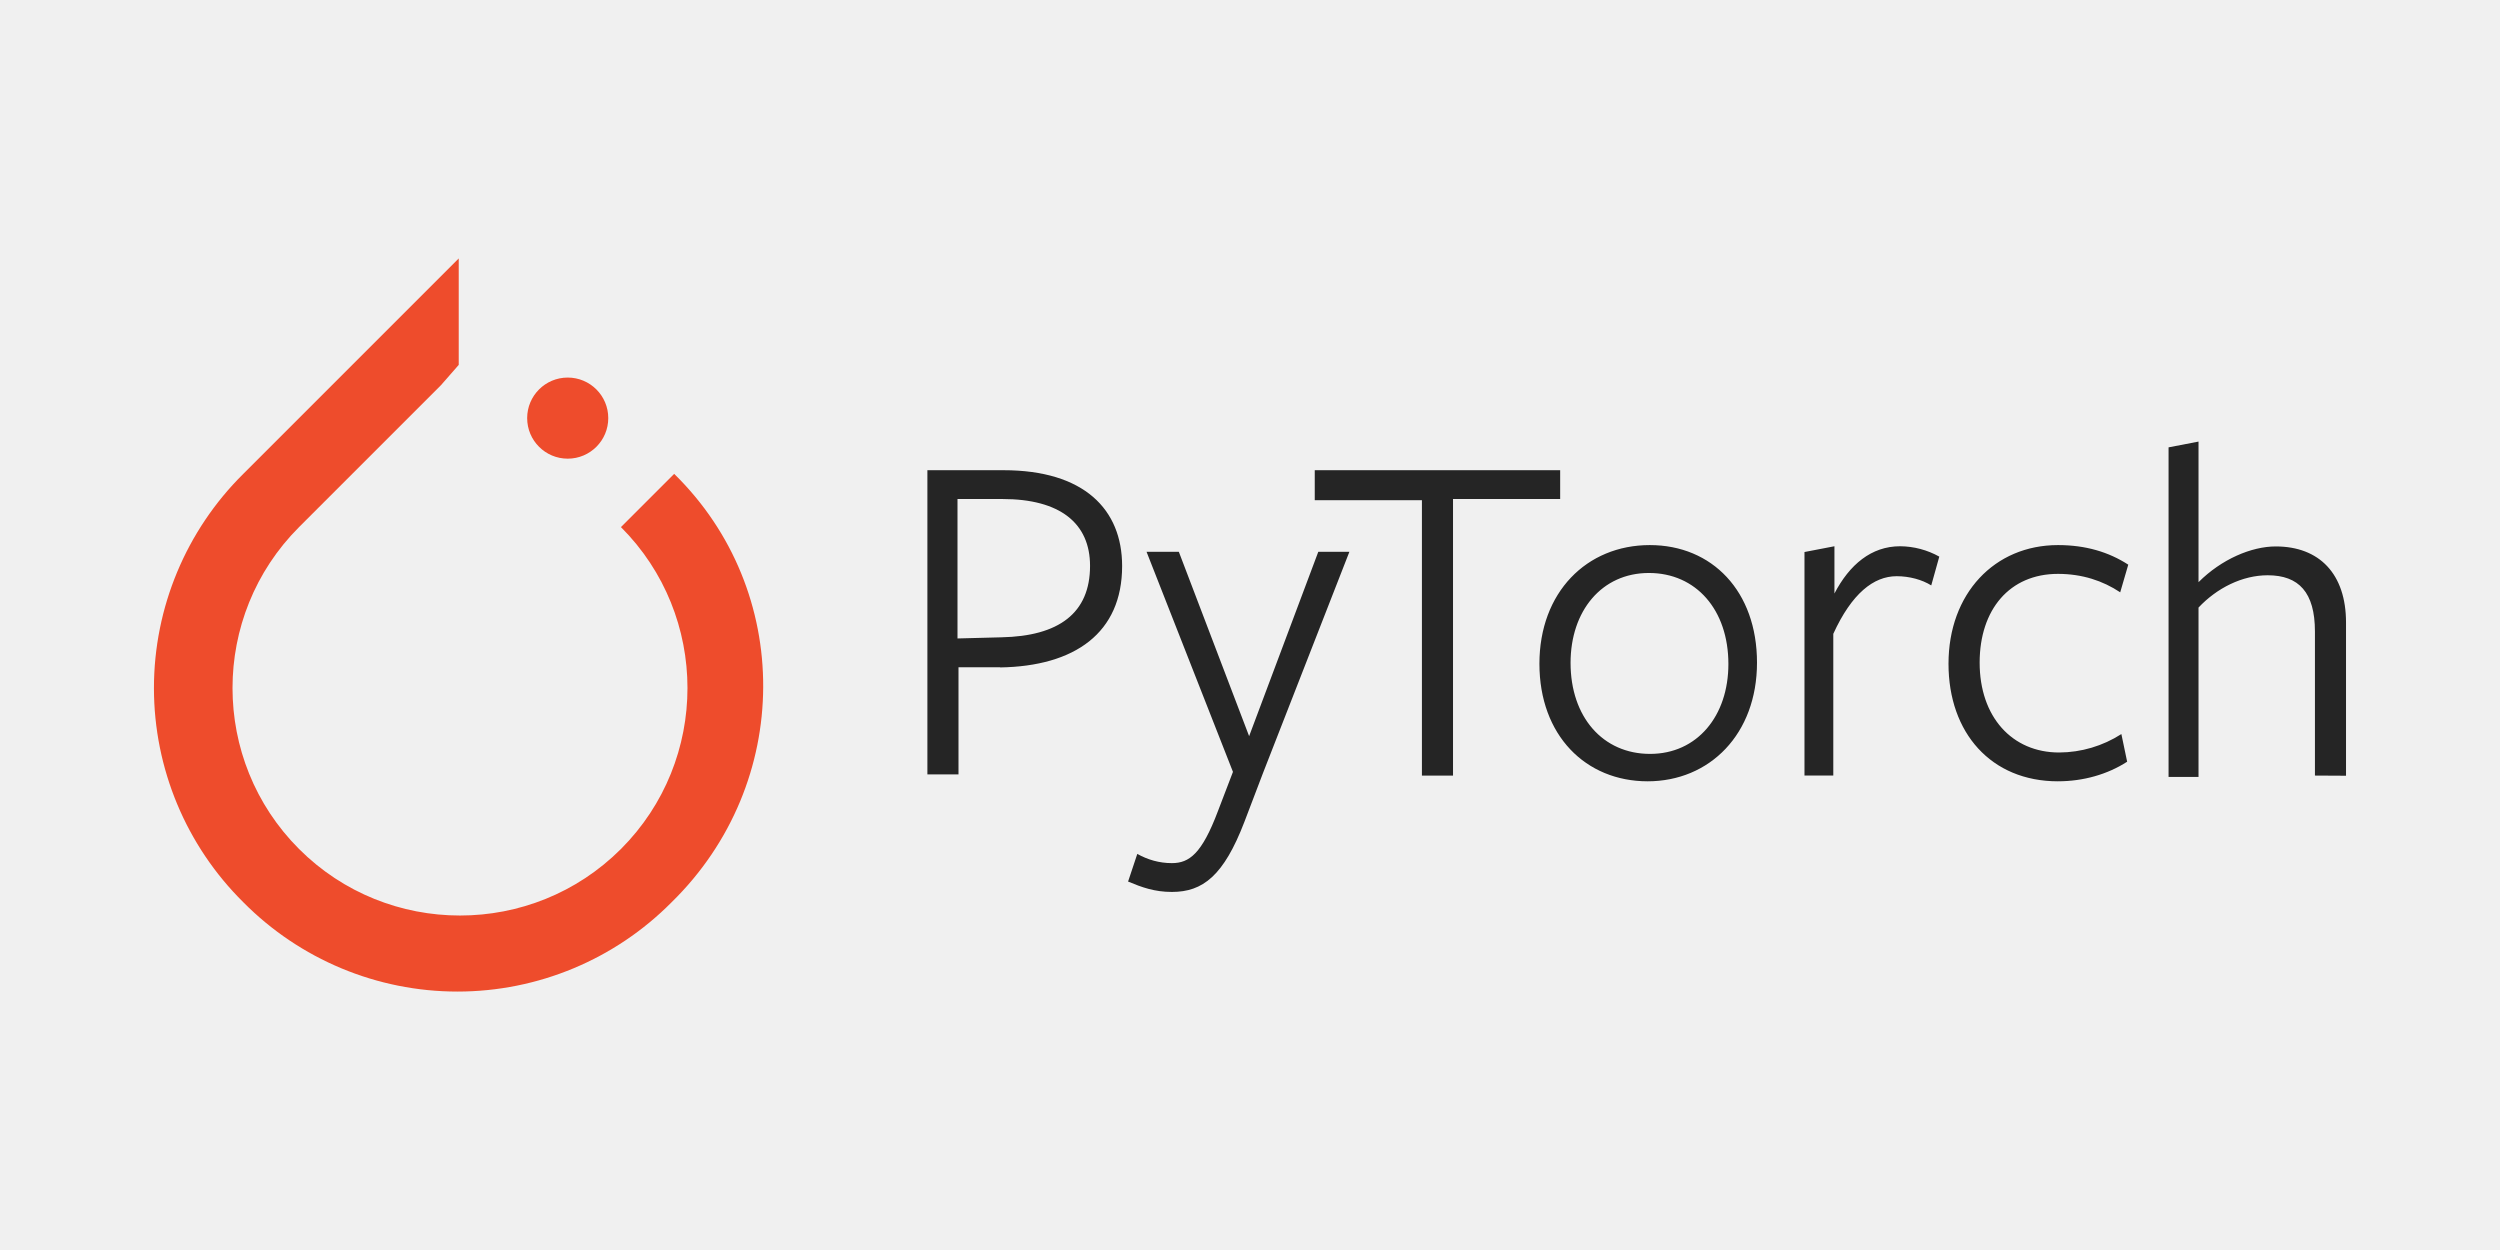
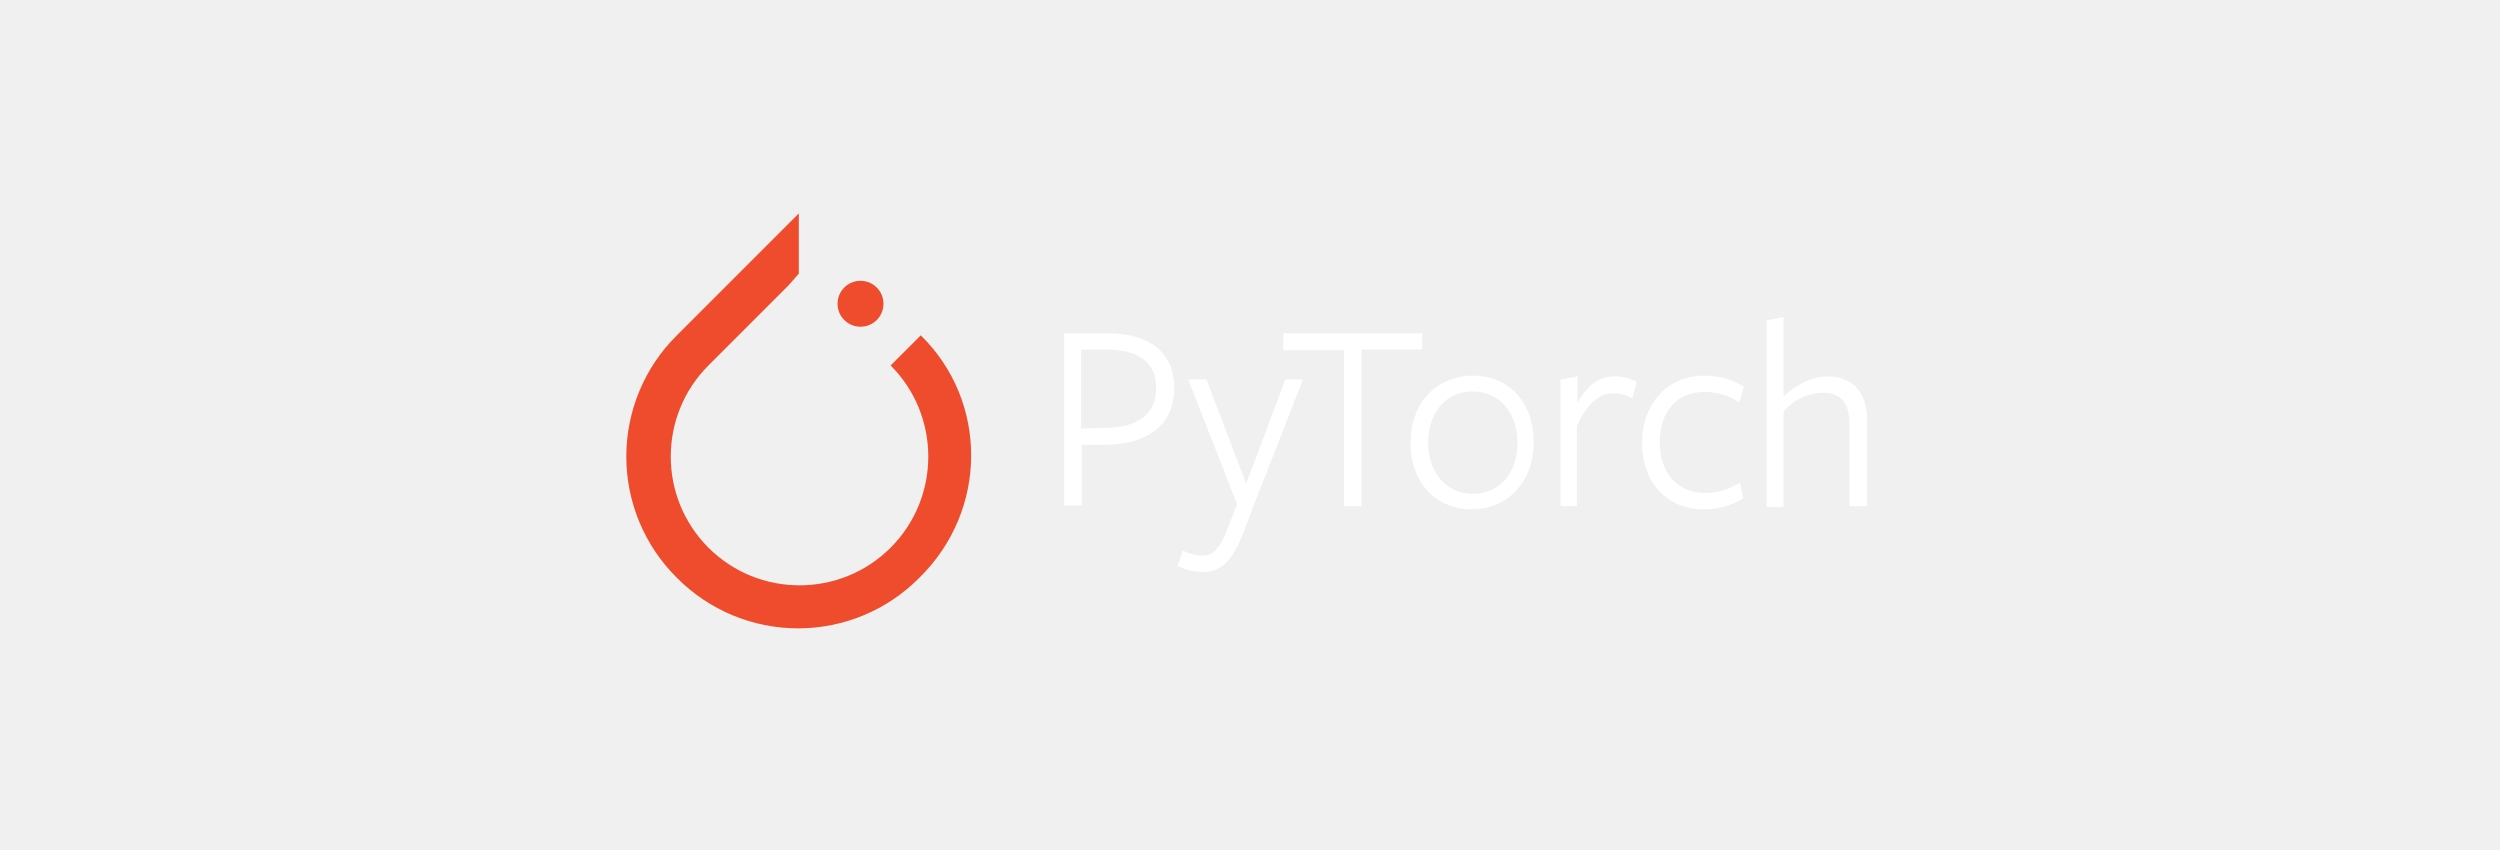
- <svg xmlns="http://www.w3.org/2000/svg" width="120" height="60">
-   <g transform="matrix(1.216601 0 0 1.216601 -17.27715 11.43162)" fill="#ee4c2c">
-     <path d="M40.8 9.3l-2.1 2.1c3.5 3.5 3.5 9.2 0 12.7s-9.2 3.5-12.7 0-3.5-9.2 0-12.7l5.6-5.6.7-.8V.8l-8.5 8.5a11.89 11.89 0 0 0 0 16.9 11.89 11.89 0 0 0 16.9 0c4.8-4.7 4.8-12.3.1-16.9z" />
-     <circle cx="36.6" cy="7.1" r="1.6" />
-   </g>
-   <path d="M48.008 32.028h-2v5.144h-1.493V22.57h3.65c3.872 0 5.697 1.88 5.697 4.6 0 3.208-2.268 4.812-5.863 4.867zm.1-8.075H45.96v6.693l2.102-.055c2.766-.055 4.26-1.162 4.26-3.43 0-2.046-1.438-3.208-4.204-3.208zM60.62 37.116l-.885 2.323c-.996 2.6-2 3.374-3.485 3.374-.83 0-1.438-.22-2.102-.498l.442-1.327c.498.277 1.05.442 1.66.442.83 0 1.438-.442 2.212-2.5l.72-1.88-4.148-10.564h1.55l3.374 8.85 3.32-8.85h1.493zm9.125-13.108v13.22h-1.493v-13.22h-5.144V22.57h11.78v1.383h-5.144zm9.347 13.495c-2.987 0-5.2-2.212-5.2-5.642s2.268-5.697 5.3-5.697c2.987 0 5.144 2.212 5.144 5.642s-2.268 5.697-5.255 5.697zm.055-10c-2.268 0-3.76 1.825-3.76 4.314 0 2.6 1.55 4.37 3.816 4.37s3.76-1.825 3.76-4.314c0-2.6-1.55-4.37-3.816-4.37zm8.906 9.724h-1.438v-10.73l1.438-.277v2.268c.72-1.383 1.77-2.268 3.153-2.268a3.92 3.92 0 0 1 1.88.498L92.7 28.1c-.442-.277-1.05-.442-1.66-.442-1.106 0-2.157.83-3.042 2.766v6.803zm10.73.276c-3.208 0-5.255-2.323-5.255-5.642 0-3.374 2.212-5.697 5.255-5.697 1.327 0 2.434.332 3.374.94l-.387 1.327c-.83-.553-1.825-.885-2.987-.885-2.323 0-3.76 1.715-3.76 4.26 0 2.6 1.55 4.314 3.816 4.314a5.57 5.57 0 0 0 2.987-.885l.277 1.327c-.94.608-2.102.94-3.32.94zm12.334-.276v-6.914c0-1.88-.774-2.7-2.268-2.7-1.217 0-2.434.608-3.32 1.55v8.13h-1.438v-15.82l1.438-.277v6.748c1.106-1.106 2.544-1.715 3.706-1.715 2.102 0 3.374 1.327 3.374 3.65v7.356z" fill="#252525" />
+ <svg xmlns="http://www.w3.org/2000/svg" width="212" height="72" stroke="none" stroke-linecap="round" stroke-linejoin="round" fill="#fff" fill-rule="evenodd">
+   <path d="M78.08 28.436l-2.555 2.555c4.258 4.258 4.258 11.193 0 15.451s-11.193 4.258-15.451 0-4.258-11.193 0-15.451l6.813-6.813.852-.973v-5.11l-10.34 10.34a14.466 14.466 0 0 0 0 20.561 14.466 14.466 0 0 0 20.561 0C83.8 43.279 83.8 34.033 78.08 28.436zm-7.056-2.676c0-1.078.868-1.947 1.947-1.947s1.946.868 1.946 1.947-.868 1.946-1.946 1.946-1.947-.868-1.947-1.946z" fill="#ee4c2c" fill-rule="nonzero" />
+   <path d="M93.729 37.718h-2v5.144h-1.493v-14.602h3.65c3.872 0 5.697 1.88 5.697 4.6 0 3.208-2.268 4.812-5.863 4.867zm.1-8.075h-2.148v6.693l2.102-.055c2.766-.055 4.26-1.162 4.26-3.43 0-2.046-1.438-3.208-4.204-3.208zm12.512 13.163l-.885 2.323c-.996 2.6-2 3.374-3.485 3.374-.83 0-1.438-.22-2.102-.498l.442-1.327c.498.277 1.05.442 1.66.442.83 0 1.438-.442 2.212-2.5l.72-1.88-4.148-10.564h1.55l3.374 8.85 3.32-8.85h1.493zm9.125-13.108v13.22h-1.493v-13.22h-5.144v-1.438h11.78v1.383h-5.144zm9.347 13.495c-2.987 0-5.2-2.212-5.2-5.642s2.268-5.697 5.3-5.697c2.987 0 5.144 2.212 5.144 5.642s-2.268 5.697-5.255 5.697zm.055-10c-2.268 0-3.76 1.825-3.76 4.314 0 2.6 1.55 4.37 3.816 4.37s3.76-1.825 3.76-4.314c0-2.6-1.55-4.37-3.816-4.37zm8.906 9.724h-1.438v-10.73l1.438-.277v2.268c.72-1.383 1.77-2.268 3.153-2.268.658.005 1.305.177 1.88.498l-.386 1.382c-.442-.277-1.05-.442-1.66-.442-1.106 0-2.157.83-3.042 2.766v6.803zm10.73.276c-3.208 0-5.255-2.323-5.255-5.642 0-3.374 2.212-5.697 5.255-5.697 1.327 0 2.434.332 3.374.94l-.387 1.327c-.83-.553-1.825-.885-2.987-.885-2.323 0-3.76 1.715-3.76 4.26 0 2.6 1.55 4.314 3.816 4.314 1.06-.005 2.096-.312 2.987-.885l.277 1.327c-.94.608-2.102.94-3.32.94zm12.334-.276v-6.914c0-1.88-.774-2.7-2.268-2.7-1.217 0-2.434.608-3.32 1.55v8.13h-1.438v-15.82l1.438-.277v6.748c1.106-1.106 2.544-1.715 3.706-1.715 2.102 0 3.374 1.327 3.374 3.65v7.356z" fill-rule="nonzero" />
</svg>
